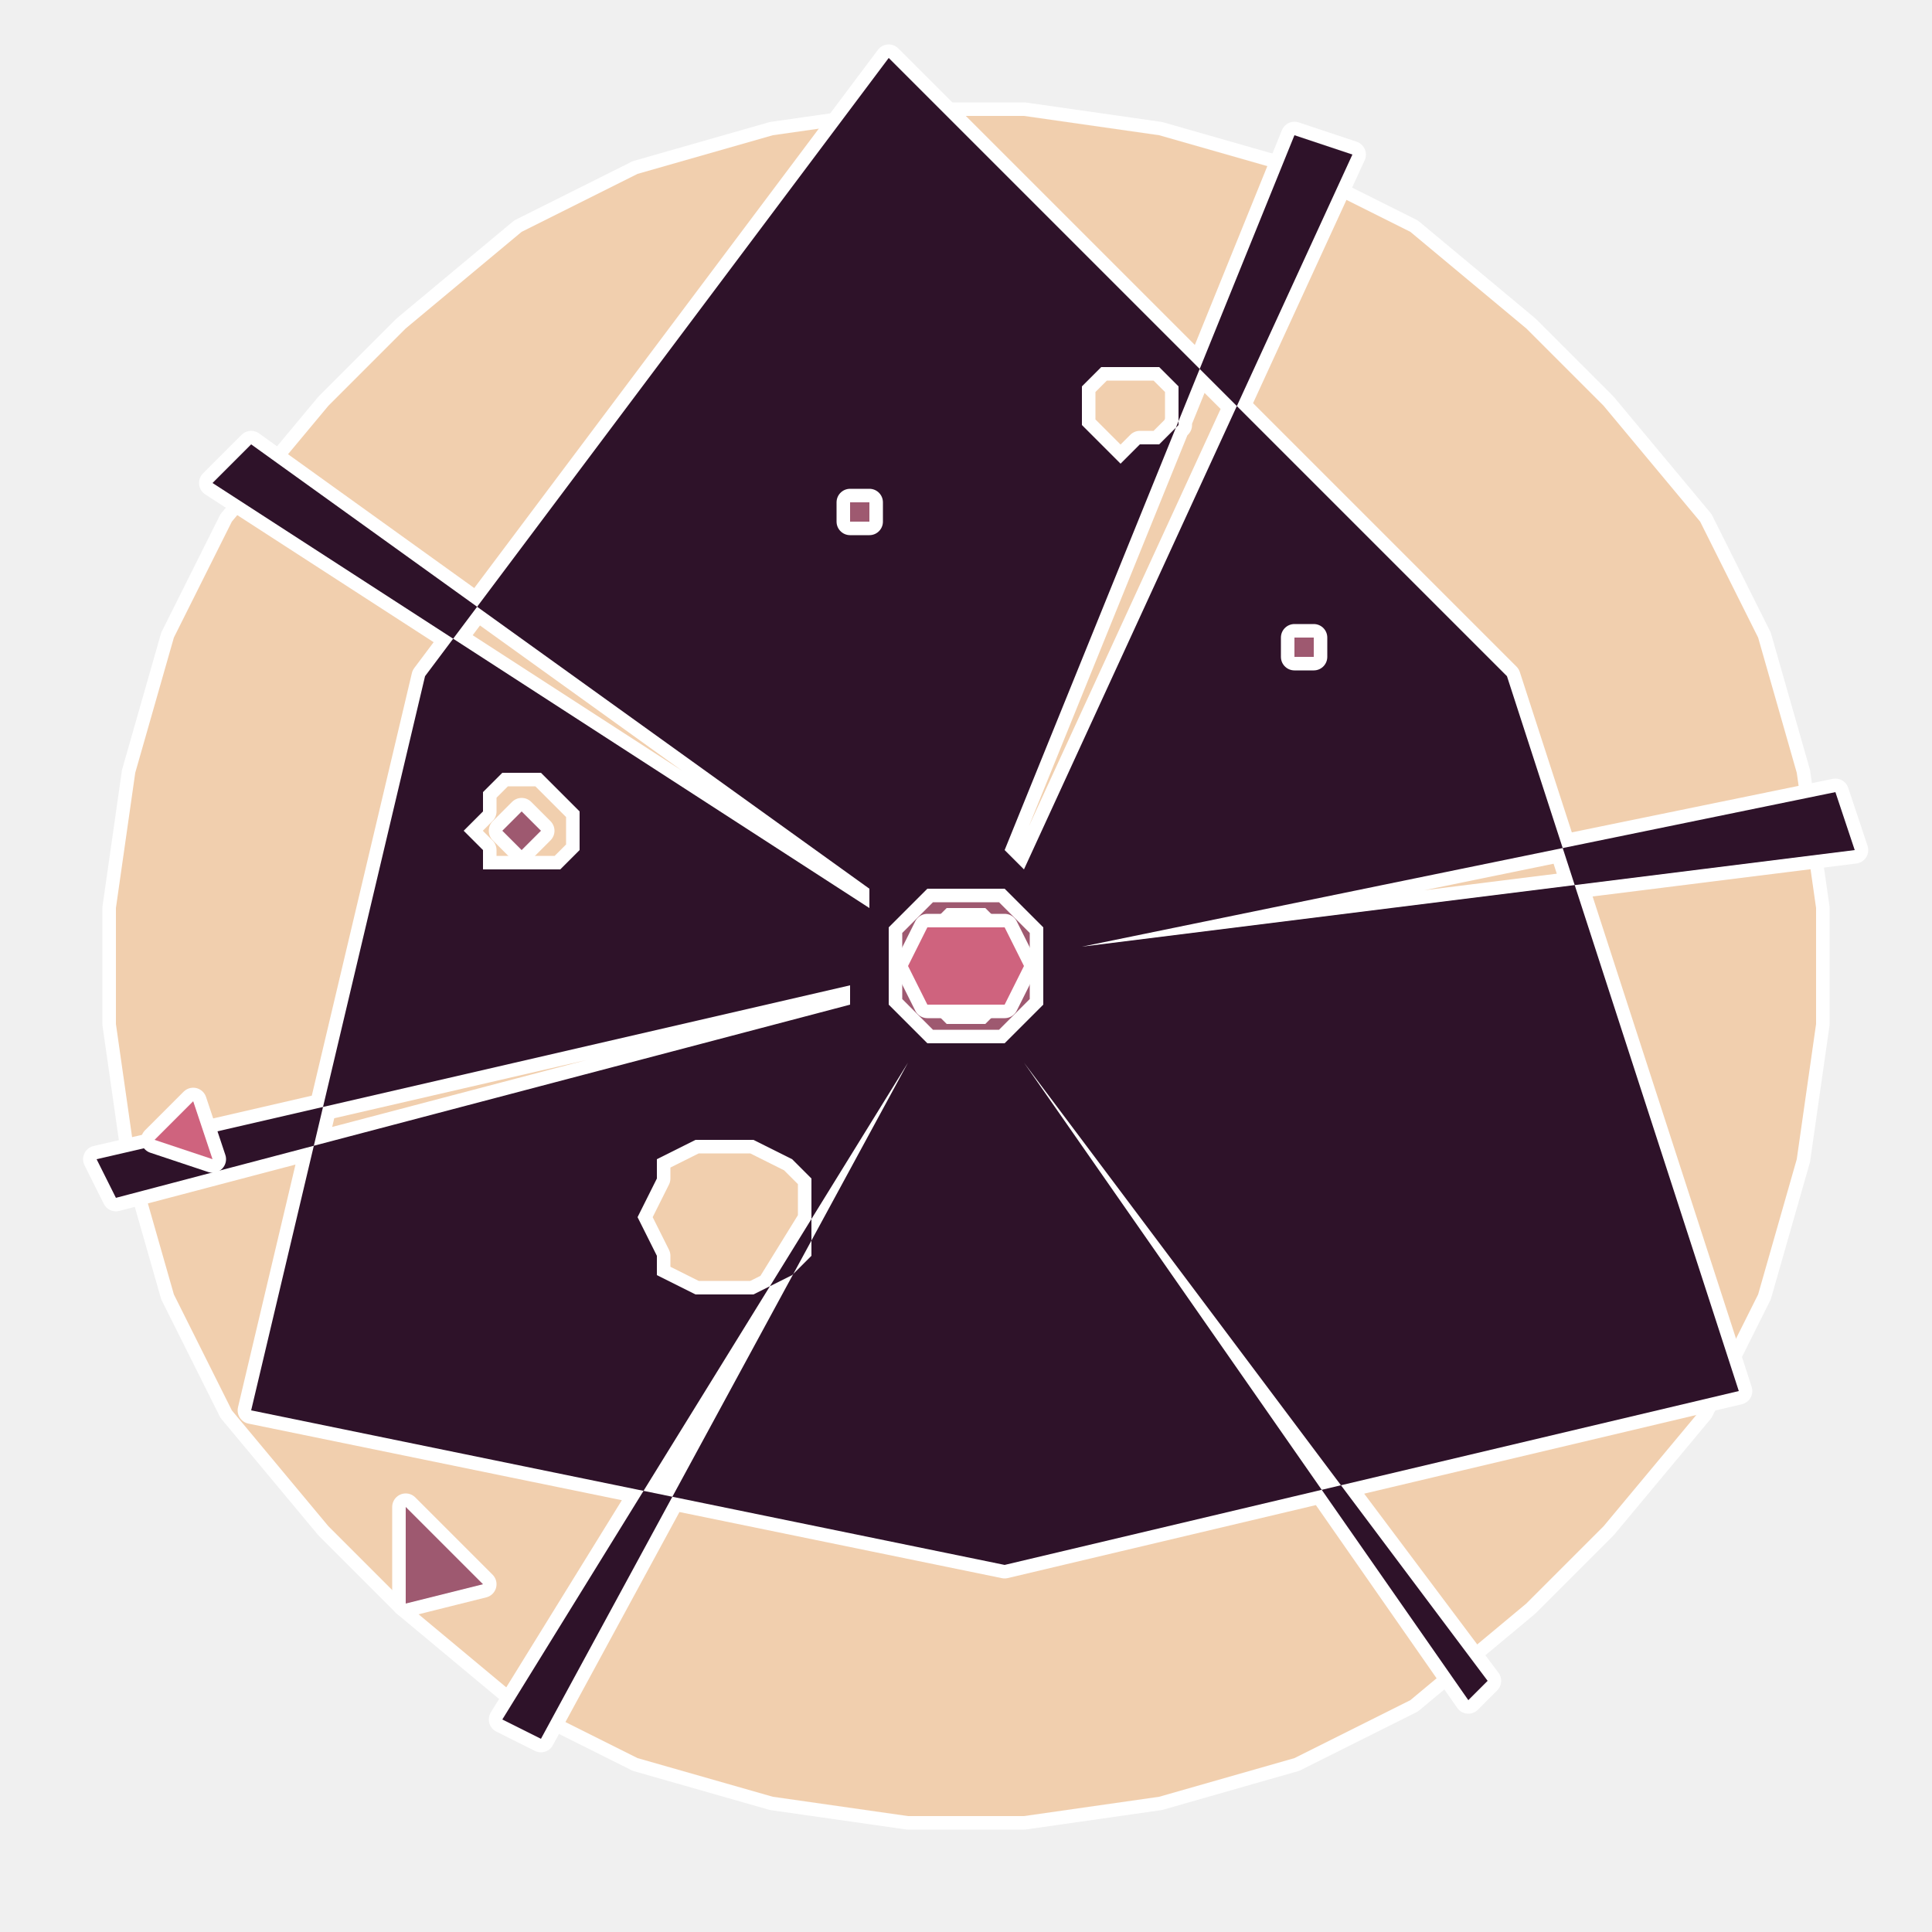
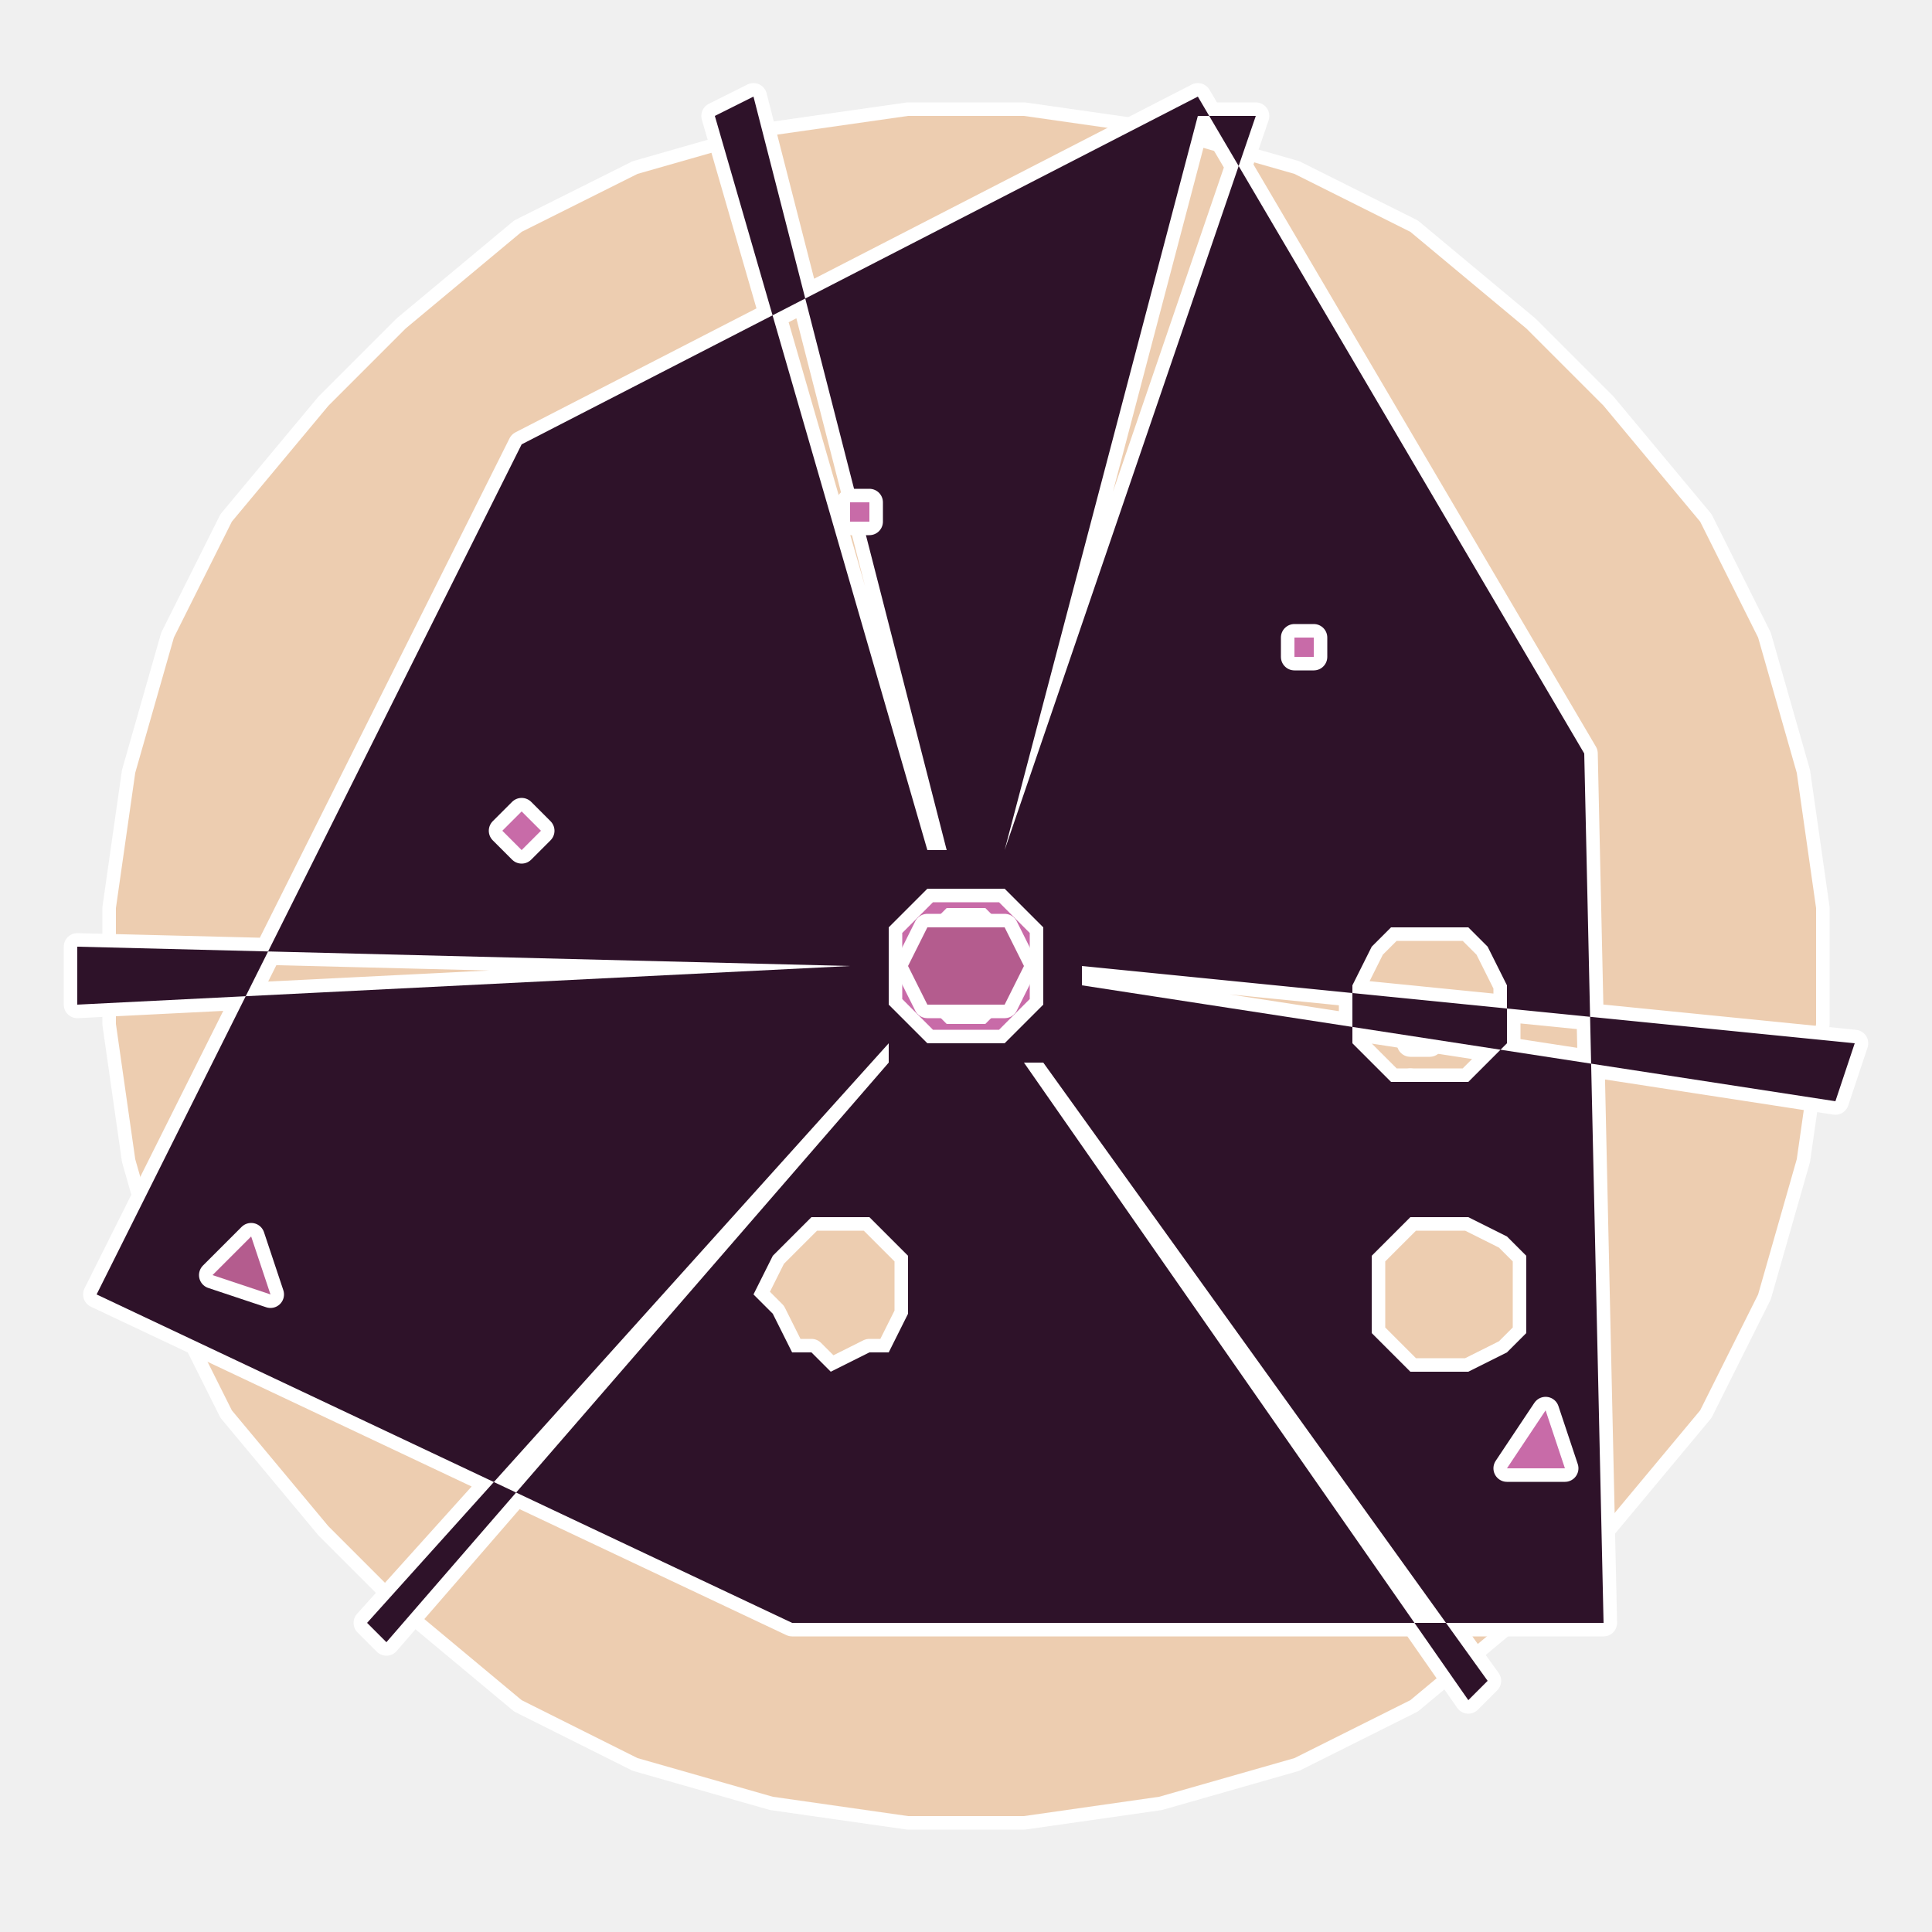
<svg xmlns="http://www.w3.org/2000/svg" viewBox="0 0 100 100" role="img" aria-label="@playform/client-dsh-panel-cost - quatrefoil">
  <style>
		@media (prefers-reduced-motion: no-preference) {
			.client-dsh-panel-cost-scene * { transform-box: view-box; transform-origin: 50% 50%; }
- 		.client-dsh-panel-cost-counter { animation: client-dsh-panel-cost-counter 23s linear -5s infinite; }
+ 		.client-dsh-panel-cost-counter { animation: client-dsh-panel-cost-counter 20s linear -4s infinite; }
		@keyframes client-dsh-panel-cost-counter { to { transform: rotate(-360deg); } }
- 		.client-dsh-panel-cost-breathe { animation: client-dsh-panel-cost-breathe 6s ease-in-out -5s infinite; }
+ 		.client-dsh-panel-cost-breathe { animation: client-dsh-panel-cost-breathe 7s ease-in-out -4s infinite; }
		@keyframes client-dsh-panel-cost-breathe { 50% { transform: scale(1.06); opacity: 0.85; } }
- 		.client-dsh-panel-cost-twinkle { animation: client-dsh-panel-cost-twinkle 10s ease-in-out -5s infinite; }
+ 		.client-dsh-panel-cost-twinkle { animation: client-dsh-panel-cost-twinkle 9s ease-in-out -4s infinite; }
		@keyframes client-dsh-panel-cost-twinkle { 0%, 100% { transform: scale(0.94); opacity: 0.4; } 50% { transform: scale(1.06); opacity: 1; } }
		}
	</style>
  <defs>
    <path id="client-dsh-panel-cost-0" d="M91,67 L88,73 L83,79 L79,83 L73,88 L67,91 L60,93 L53,94 L47,94 L40,93 L33,91 L27,88 L21,83 L17,79 L12,73 L9,67 L7,60 L6,53 L6,47 L7,40 L9,33 L12,27 L17,21 L21,17 L27,12 L33,9 L40,7 L47,6 L53,6 L60,7 L67,9 L73,12 L79,17 L83,21 L88,27 L91,33 L93,40 L94,47 L94,53 L93,60 Z" />
    <path id="client-dsh-panel-cost-1" d="M55,50 L55,52 L54,54 L52,55 L50,55 L48,55 L46,54 L45,52 L45,50 L45,48 L46,46 L48,45 L50,45 L52,45 L54,46 L55,48 Z M53,50 L53,51 L52,52 L51,53 L50,53 L49,53 L48,52 L47,51 L47,50 L47,49 L48,48 L49,47 L50,47 L51,47 L52,48 L53,49 Z" />
    <path id="client-dsh-panel-cost-2" d="M75,53 L74,54 L73,54 L73,53 L73,52 L74,52 Z" />
-     <path id="client-dsh-panel-cost-3" d="M74,57 L73,58 L73,58 L72,57 L73,56 L73,56 Z" />
-     <path id="client-dsh-panel-cost-4" d="M56,73 L56,74 L55,74 L55,73 L55,73 L56,73 Z" />
-     <path id="client-dsh-panel-cost-5" d="M33,66 L33,67 L32,67 L32,66 L32,66 L33,66 Z" />
-     <path id="client-dsh-panel-cost-6" d="M28,43 L27,44 L27,44 L26,43 L27,42 L27,42 Z" />
-     <path id="client-dsh-panel-cost-7" d="M90,72 L52,81 L13,73 L22,35 L46,3 L78,35 Z M53,55 L77,87 L76,88 L53,55 Z M42,63 L42,65 L41,66 L39,67 L38,67 L36,67 L34,66 L34,65 L33,63 L34,61 L34,60 L36,59 L38,59 L39,59 L41,60 L42,61 Z M47,55 L28,90 L26,89 L47,55 Z M44,52 L6,62 L5,60 L44,51 Z M30,43 L30,44 L29,45 L28,45 L27,45 L26,45 L25,45 L25,44 L24,43 L25,42 L25,41 L26,40 L27,40 L28,40 L29,41 L30,42 Z M45,47 L11,25 L13,23 L45,46 Z M52,44 L67,7 L70,8 L53,45 Z M61,21 L61,22 L60,23 L59,23 L58,24 L57,23 L57,23 L56,22 L56,21 L56,20 L57,19 L57,19 L58,19 L59,19 L60,19 L61,20 Z M56,49 L95,41 L96,44 L56,49 Z M54,50 L54,52 L53,53 L52,54 L50,54 L48,54 L47,53 L46,52 L46,50 L46,48 L47,47 L48,46 L50,46 L52,46 L53,47 L54,48 Z" />
-     <path id="client-dsh-panel-cost-8" d="M45,27 L45,27 L44,27 L44,27 L44,26 L45,26 Z" />
-     <path id="client-dsh-panel-cost-9" d="M68,34 L68,34 L67,34 L67,34 L67,33 L68,33 Z" />
-     <path id="client-dsh-panel-cost-10" d="M25,82 L21,83 L21,78 Z" />
-     <path id="client-dsh-panel-cost-11" d="M11,60 L8,59 L10,57 Z" />
-     <path id="client-dsh-panel-cost-12" d="M53,50 L52,52 L51,52 L49,52 L48,52 L47,50 L48,48 L49,48 L51,48 L52,48 Z" />
+     <path id="client-dsh-panel-cost-3" d="M27,47 L27,48 L26,48 L25,47 L26,46 L27,46 Z" />
+     <path id="client-dsh-panel-cost-4" d="M74,57 L73,58 L73,58 L72,57 L73,56 L73,56 Z" />
+     <path id="client-dsh-panel-cost-5" d="M56,73 L56,74 L55,74 L55,73 L55,73 L56,73 Z" />
+     <path id="client-dsh-panel-cost-6" d="M33,66 L33,67 L32,67 L32,66 L32,66 L33,66 Z" />
+     <path id="client-dsh-panel-cost-7" d="M83,84 L41,84 L5,67 L27,23 L62,5 L82,39 Z M54,55 L77,87 L76,88 L53,55 Z M47,67 L47,68 L46,70 L45,70 L43,71 L42,70 L41,70 L40,68 L39,67 L40,65 L41,64 L42,63 L43,63 L45,63 L46,64 L47,65 Z M46,55 L20,85 L19,84 L46,54 Z M44,50 L4,52 L4,49 L44,50 Z M78,52 L78,54 L77,55 L76,56 L74,56 L72,56 L71,55 L70,54 L70,52 L70,51 L71,49 L72,48 L74,48 L76,48 L77,49 L78,51 Z M48,44 L37,6 L39,5 L49,44 Z M52,44 L62,6 L65,6 L52,44 Z M79,67 L79,69 L78,70 L76,71 L75,71 L73,71 L72,70 L71,69 L71,67 L71,65 L72,64 L73,63 L75,63 L76,63 L78,64 L79,65 Z M56,50 L96,54 L95,57 L56,51 Z M54,50 L54,52 L53,53 L52,54 L50,54 L48,54 L47,53 L46,52 L46,50 L46,48 L47,47 L48,46 L50,46 L52,46 L53,47 L54,48 Z" />
+     <path id="client-dsh-panel-cost-8" d="M28,43 L27,44 L27,44 L26,43 L27,42 L27,42 Z" />
+     <path id="client-dsh-panel-cost-9" d="M45,27 L45,27 L44,27 L44,27 L44,26 L45,26 Z" />
+     <path id="client-dsh-panel-cost-10" d="M68,34 L68,34 L67,34 L67,34 L67,33 L68,33 Z" />
+     <path id="client-dsh-panel-cost-11" d="M80,73 L81,76 L78,76 Z" />
+     <path id="client-dsh-panel-cost-12" d="M14,67 L11,66 L13,64 Z" />
+     <path id="client-dsh-panel-cost-13" d="M53,50 L52,52 L51,52 L49,52 L48,52 L47,50 L48,48 L49,48 L51,48 L52,48 Z" />
  </defs>
  <g class="client-dsh-panel-cost-scene">
-     <g fill="#F1CFAE" fill-opacity="1" fill-rule="evenodd" stroke="#ffffff" stroke-width="1.4" stroke-linejoin="round" paint-order="stroke fill">
+     <g fill="#EDCDB0" fill-opacity="1" fill-rule="evenodd" stroke="#ffffff" stroke-width="1.4" stroke-linejoin="round" paint-order="stroke fill">
      <use class="client-dsh-panel-cost-breathe" href="#client-dsh-panel-cost-0" />
    </g>
-     <g fill="#9E5970" fill-opacity="1" fill-rule="evenodd" stroke="#ffffff" stroke-width="1.4" stroke-linejoin="round" paint-order="stroke fill">
+     <g fill="#C86BA8" fill-opacity="1" fill-rule="evenodd" stroke="#ffffff" stroke-width="1.4" stroke-linejoin="round" paint-order="stroke fill">
      <use class="client-dsh-panel-cost-breathe" href="#client-dsh-panel-cost-1" />
      <use class="client-dsh-panel-cost-counter" href="#client-dsh-panel-cost-2" />
      <use class="client-dsh-panel-cost-counter" href="#client-dsh-panel-cost-3" />
      <use class="client-dsh-panel-cost-counter" href="#client-dsh-panel-cost-4" />
      <use class="client-dsh-panel-cost-counter" href="#client-dsh-panel-cost-5" />
      <use class="client-dsh-panel-cost-counter" href="#client-dsh-panel-cost-6" />
    </g>
    <g fill="#2E1229" fill-opacity="1" fill-rule="evenodd" stroke="#ffffff" stroke-width="1.4" stroke-linejoin="round" paint-order="stroke fill">
      <use href="#client-dsh-panel-cost-7" />
    </g>
-     <g fill="#9E5970" fill-opacity="1" fill-rule="evenodd" stroke="#ffffff" stroke-width="1.4" stroke-linejoin="round" paint-order="stroke fill">
+     <g fill="#C86BA8" fill-opacity="1" fill-rule="evenodd" stroke="#ffffff" stroke-width="1.4" stroke-linejoin="round" paint-order="stroke fill">
      <use class="client-dsh-panel-cost-counter" href="#client-dsh-panel-cost-8" />
      <use class="client-dsh-panel-cost-counter" href="#client-dsh-panel-cost-9" />
-       <use class="client-dsh-panel-cost-twinkle" href="#client-dsh-panel-cost-10" />
+       <use class="client-dsh-panel-cost-counter" href="#client-dsh-panel-cost-10" />
+       <use class="client-dsh-panel-cost-twinkle" href="#client-dsh-panel-cost-11" />
    </g>
-     <g fill="#CF637E" fill-opacity="1" fill-rule="evenodd" stroke="#ffffff" stroke-width="1.4" stroke-linejoin="round" paint-order="stroke fill">
-       <use class="client-dsh-panel-cost-twinkle" href="#client-dsh-panel-cost-11" />
-       <use class="client-dsh-panel-cost-breathe" href="#client-dsh-panel-cost-12" />
+     <g fill="#B45C8E" fill-opacity="1" fill-rule="evenodd" stroke="#ffffff" stroke-width="1.4" stroke-linejoin="round" paint-order="stroke fill">
+       <use class="client-dsh-panel-cost-twinkle" href="#client-dsh-panel-cost-12" />
+       <use class="client-dsh-panel-cost-breathe" href="#client-dsh-panel-cost-13" />
    </g>
  </g>
</svg>
